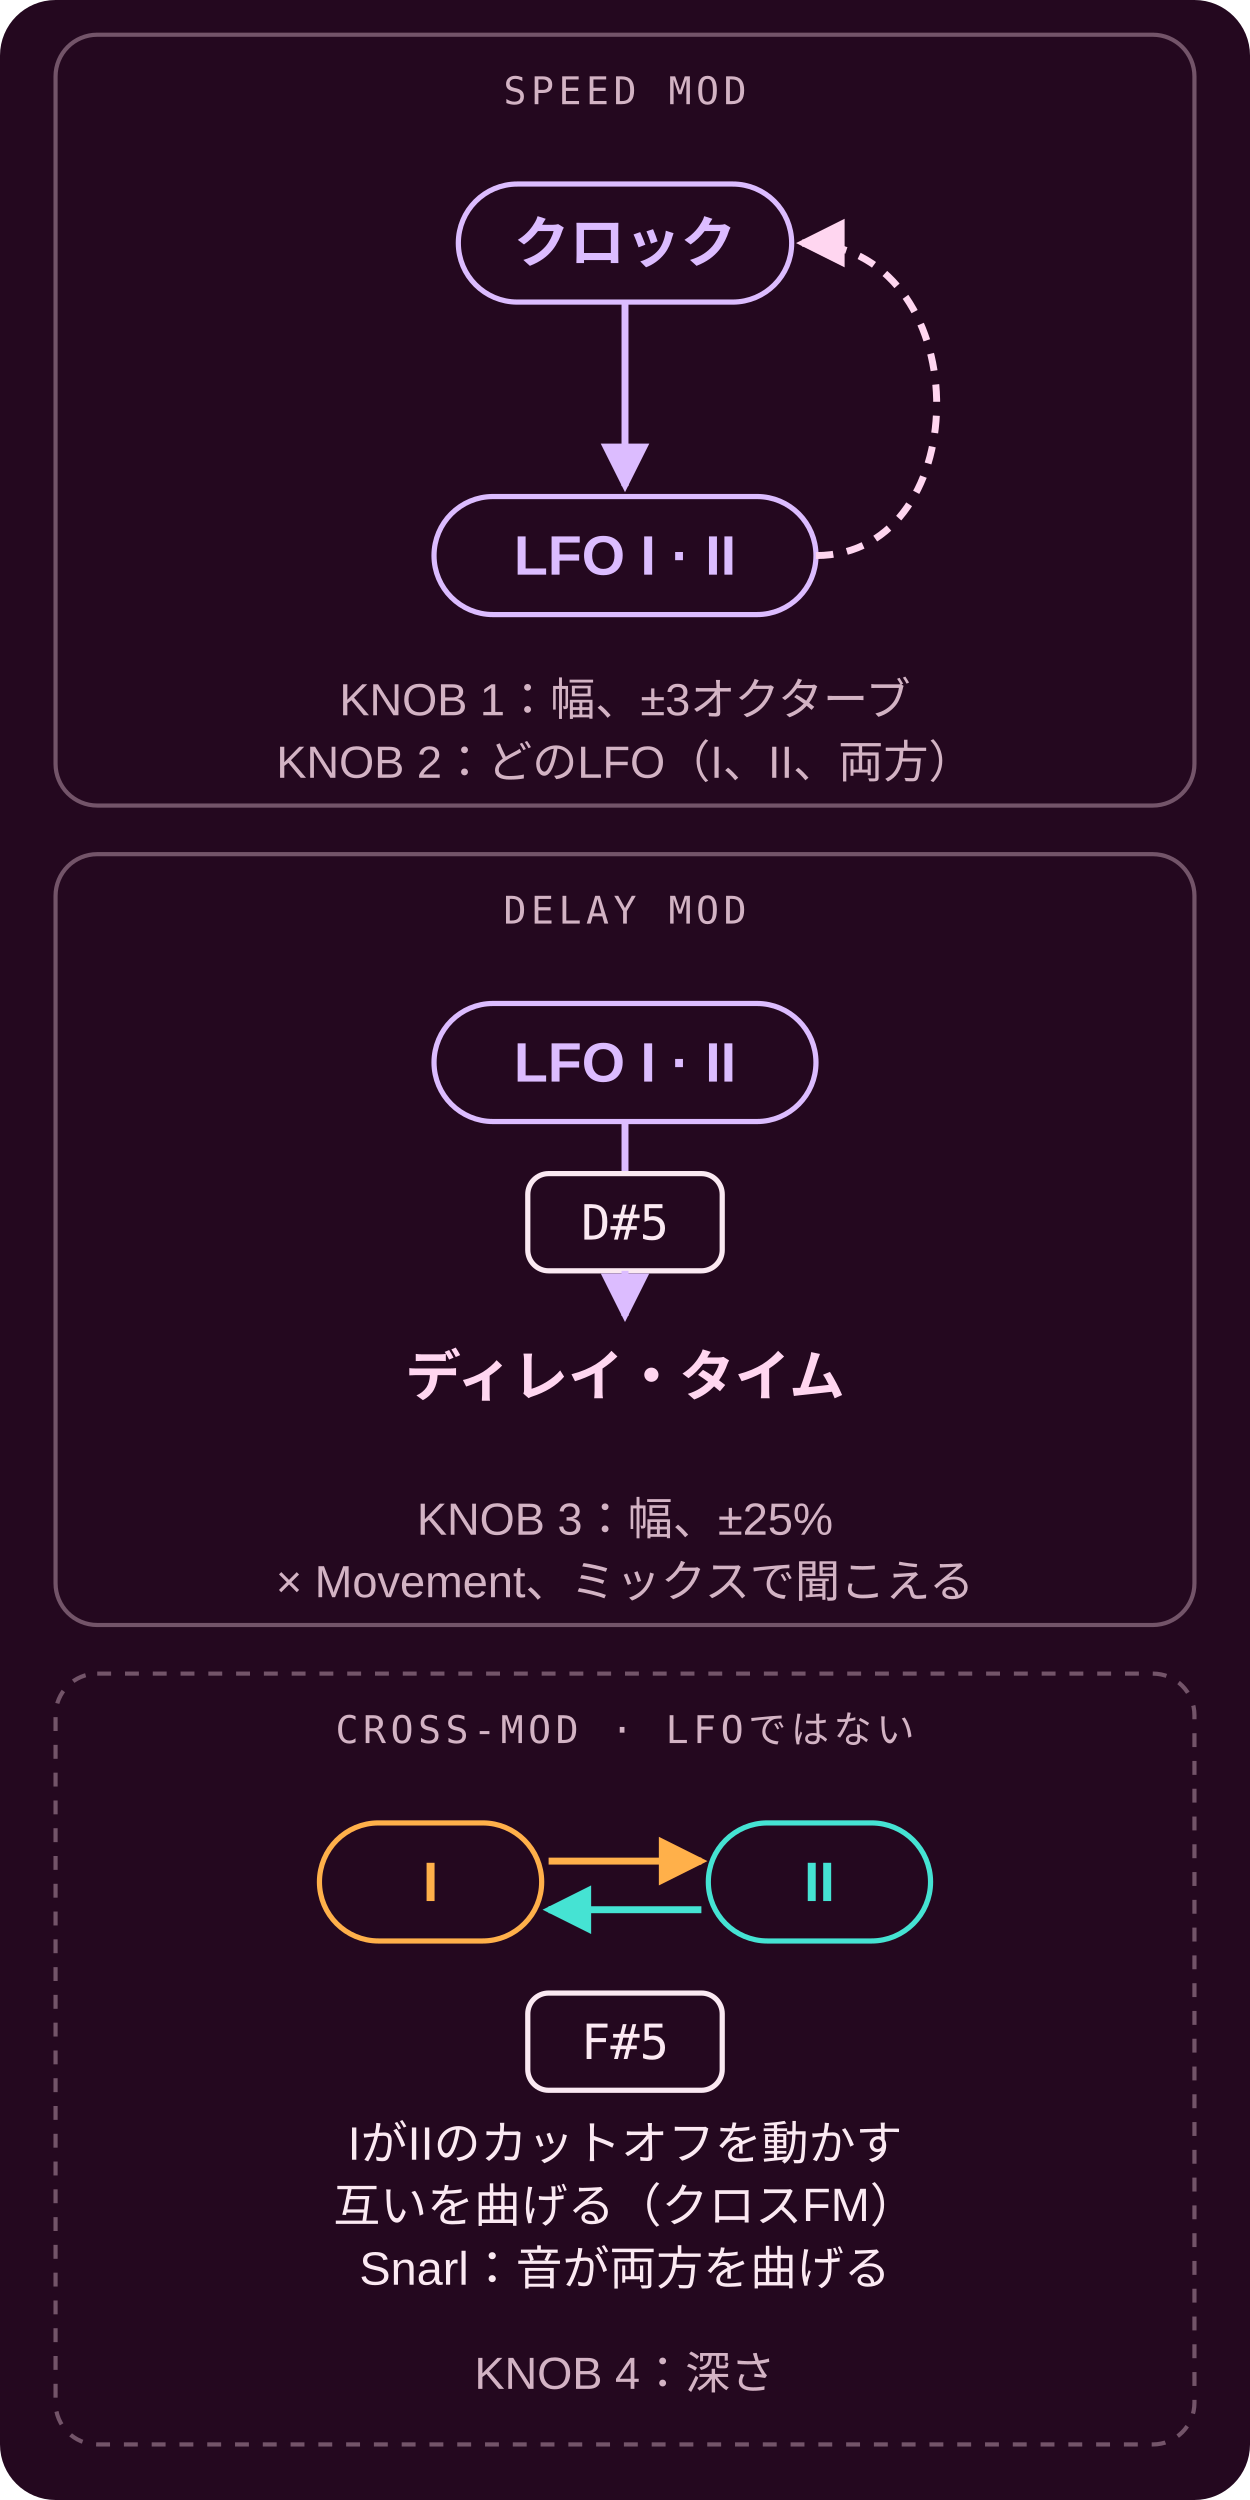
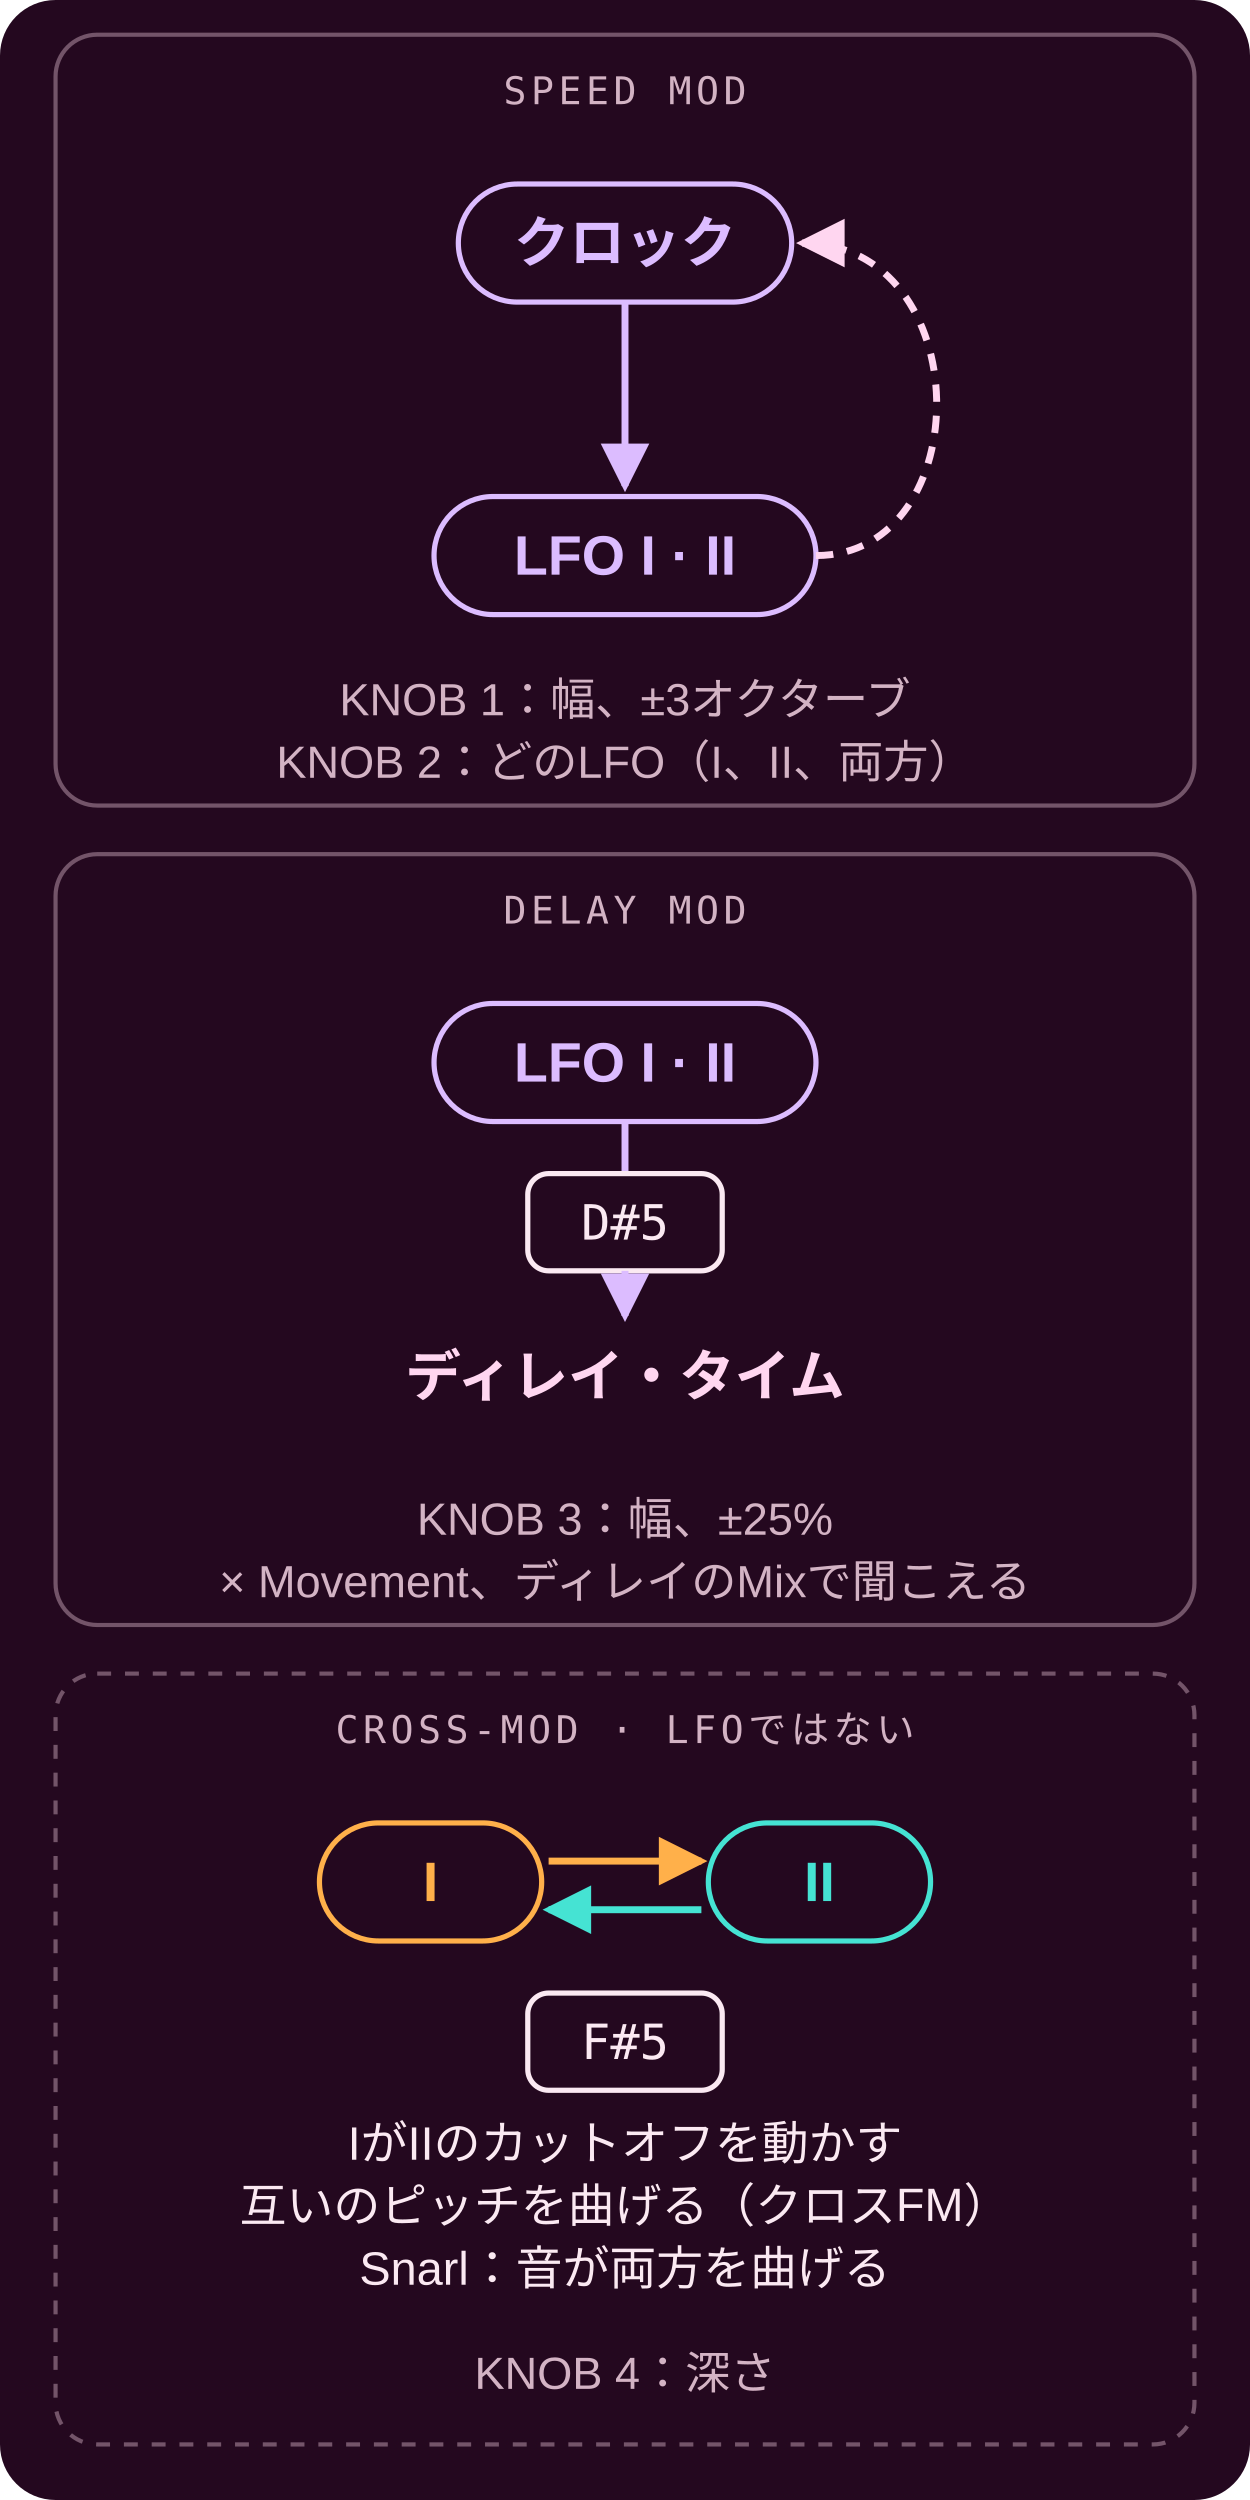
<svg xmlns="http://www.w3.org/2000/svg" viewBox="0 0 360 720" font-family="Inter Tight, Helvetica Neue, Arial, sans-serif">
  <defs>
    <marker id="lfo-mods-ja-tall-a" viewBox="0 0 8 8" refX="7" refY="4" markerWidth="7" markerHeight="7" orient="auto">
      <path d="M0 0 8 4 0 8z" fill="#dcbcff" />
    </marker>
    <marker id="lfo-mods-ja-tall-d" viewBox="0 0 8 8" refX="7" refY="4" markerWidth="7" markerHeight="7" orient="auto">
      <path d="M0 0 8 4 0 8z" fill="#ffb04a" />
    </marker>
    <marker id="lfo-mods-ja-tall-e" viewBox="0 0 8 8" refX="7" refY="4" markerWidth="7" markerHeight="7" orient="auto">
      <path d="M0 0 8 4 0 8z" fill="#45e3d3" />
    </marker>
    <marker id="lfo-mods-ja-tall-p" viewBox="0 0 8 8" refX="7" refY="4" markerWidth="7" markerHeight="7" orient="auto">
      <path d="M0 0 8 4 0 8z" fill="#ffd6f0" />
    </marker>
  </defs>
  <rect width="360" height="720" rx="16" fill="#24081f" />
  <rect x="16" y="10" width="328" height="222" rx="12" fill="none" stroke="#d3b3c4" stroke-opacity=".45" stroke-width="1.2" />
  <text x="180" y="30" font-family="IBM Plex Mono, Menlo, monospace" font-size="11" letter-spacing="1.3" fill="#d3b3c4" text-anchor="middle">SPEED MOD</text>
  <rect x="132.0" y="53" width="96" height="34" rx="17" fill="none" stroke="#dcbcff" stroke-width="1.5" />
  <text x="180" y="75.5" font-size="16" fill="#dcbcff" text-anchor="middle" font-weight="600">クロック</text>
  <rect x="125.0" y="143" width="110" height="34" rx="17" fill="none" stroke="#dcbcff" stroke-width="1.5" />
  <text x="180" y="165.5" font-size="16" fill="#dcbcff" text-anchor="middle" font-weight="600">LFO I · II</text>
  <path d="M180 87 V140" fill="none" stroke="#dcbcff" stroke-width="2" marker-end="url(#lfo-mods-ja-tall-a)" />
  <path d="M235 160 C282 160 282 70 231 70" fill="none" stroke="#ffd6f0" stroke-width="2" stroke-dasharray="5 4" marker-end="url(#lfo-mods-ja-tall-p)" />
  <text x="180" y="206" font-size="13" fill="#d3b3c4" text-anchor="middle">KNOB 1：幅、±3オクターブ</text>
  <text x="180" y="224" font-size="13" fill="#d3b3c4" text-anchor="middle">KNOB 2：どのLFO（I、II、両方）</text>
  <rect x="16" y="246" width="328" height="222" rx="12" fill="none" stroke="#d3b3c4" stroke-opacity=".45" stroke-width="1.2" />
  <text x="180" y="266" font-family="IBM Plex Mono, Menlo, monospace" font-size="11" letter-spacing="1.3" fill="#d3b3c4" text-anchor="middle">DELAY MOD</text>
  <rect x="125.0" y="289" width="110" height="34" rx="17" fill="none" stroke="#dcbcff" stroke-width="1.5" />
  <text x="180" y="311.5" font-size="16" fill="#dcbcff" text-anchor="middle" font-weight="600">LFO I · II</text>
  <path d="M180 323 V338" fill="none" stroke="#dcbcff" stroke-width="2" />
  <rect x="152.0" y="338" width="56" height="28" rx="6" fill="#24081f" stroke="#fbe9f2" stroke-width="1.5" />
  <text x="180" y="357" font-size="14" fill="#fbe9f2" text-anchor="middle" font-family="IBM Plex Mono, Menlo, monospace">D#5</text>
  <path d="M180 366 V379" fill="none" stroke="#dcbcff" stroke-width="2" marker-end="url(#lfo-mods-ja-tall-a)" />
  <text x="180" y="402" font-size="16" fill="#ffd6f0" text-anchor="middle" font-weight="600">ディレイ・タイム</text>
  <text x="180" y="442" font-size="13" fill="#d3b3c4" text-anchor="middle">KNOB 3：幅、±25%</text>
-   <text x="180" y="460" font-size="13" fill="#d3b3c4" text-anchor="middle">× Movement、ミックスで聞こえる</text>
+   <text x="180" y="460" font-size="13" fill="#d3b3c4" text-anchor="middle">× Movement、ディレイのMixで聞こえる</text>
  <rect x="16" y="482" width="328" height="222" rx="12" fill="none" stroke="#d3b3c4" stroke-opacity=".45" stroke-width="1.2" stroke-dasharray="4 4" />
  <text x="180" y="502" font-family="IBM Plex Mono, Menlo, monospace" font-size="11" letter-spacing="1.3" fill="#d3b3c4" text-anchor="middle">CROSS-MOD · LFOではない</text>
  <rect x="92.0" y="525" width="64" height="34" rx="17" fill="none" stroke="#ffb04a" stroke-width="1.5" />
  <text x="124" y="547.5" font-size="16" fill="#ffb04a" text-anchor="middle" font-weight="600">I</text>
  <rect x="204.0" y="525" width="64" height="34" rx="17" fill="none" stroke="#45e3d3" stroke-width="1.5" />
  <text x="236" y="547.5" font-size="16" fill="#45e3d3" text-anchor="middle" font-weight="600">II</text>
  <path d="M158 536 H202" fill="none" stroke="#ffb04a" stroke-width="2" marker-end="url(#lfo-mods-ja-tall-d)" />
  <path d="M202 550 H158" fill="none" stroke="#45e3d3" stroke-width="2" marker-end="url(#lfo-mods-ja-tall-e)" />
  <rect x="152.0" y="574" width="56" height="28" rx="6" fill="#24081f" stroke="#fbe9f2" stroke-width="1.5" />
  <text x="180" y="593" font-size="14" fill="#fbe9f2" text-anchor="middle" font-family="IBM Plex Mono, Menlo, monospace">F#5</text>
  <text x="180" y="622" font-size="13.5" fill="#fbe9f2" text-anchor="middle">IがIIのカットオフを動かす</text>
-   <text x="180" y="640" font-size="13.5" fill="#fbe9f2" text-anchor="middle">互いを曲げる（クロスFM）</text>
+   <text x="180" y="640" font-size="13.5" fill="#fbe9f2" text-anchor="middle">互いのピッチを曲げる（クロスFM）</text>
  <text x="180" y="658" font-size="13.5" fill="#fbe9f2" text-anchor="middle">Snarl：音が両方を曲げる</text>
  <text x="180" y="688" font-size="13" fill="#d3b3c4" text-anchor="middle">KNOB 4：深さ</text>
</svg>
